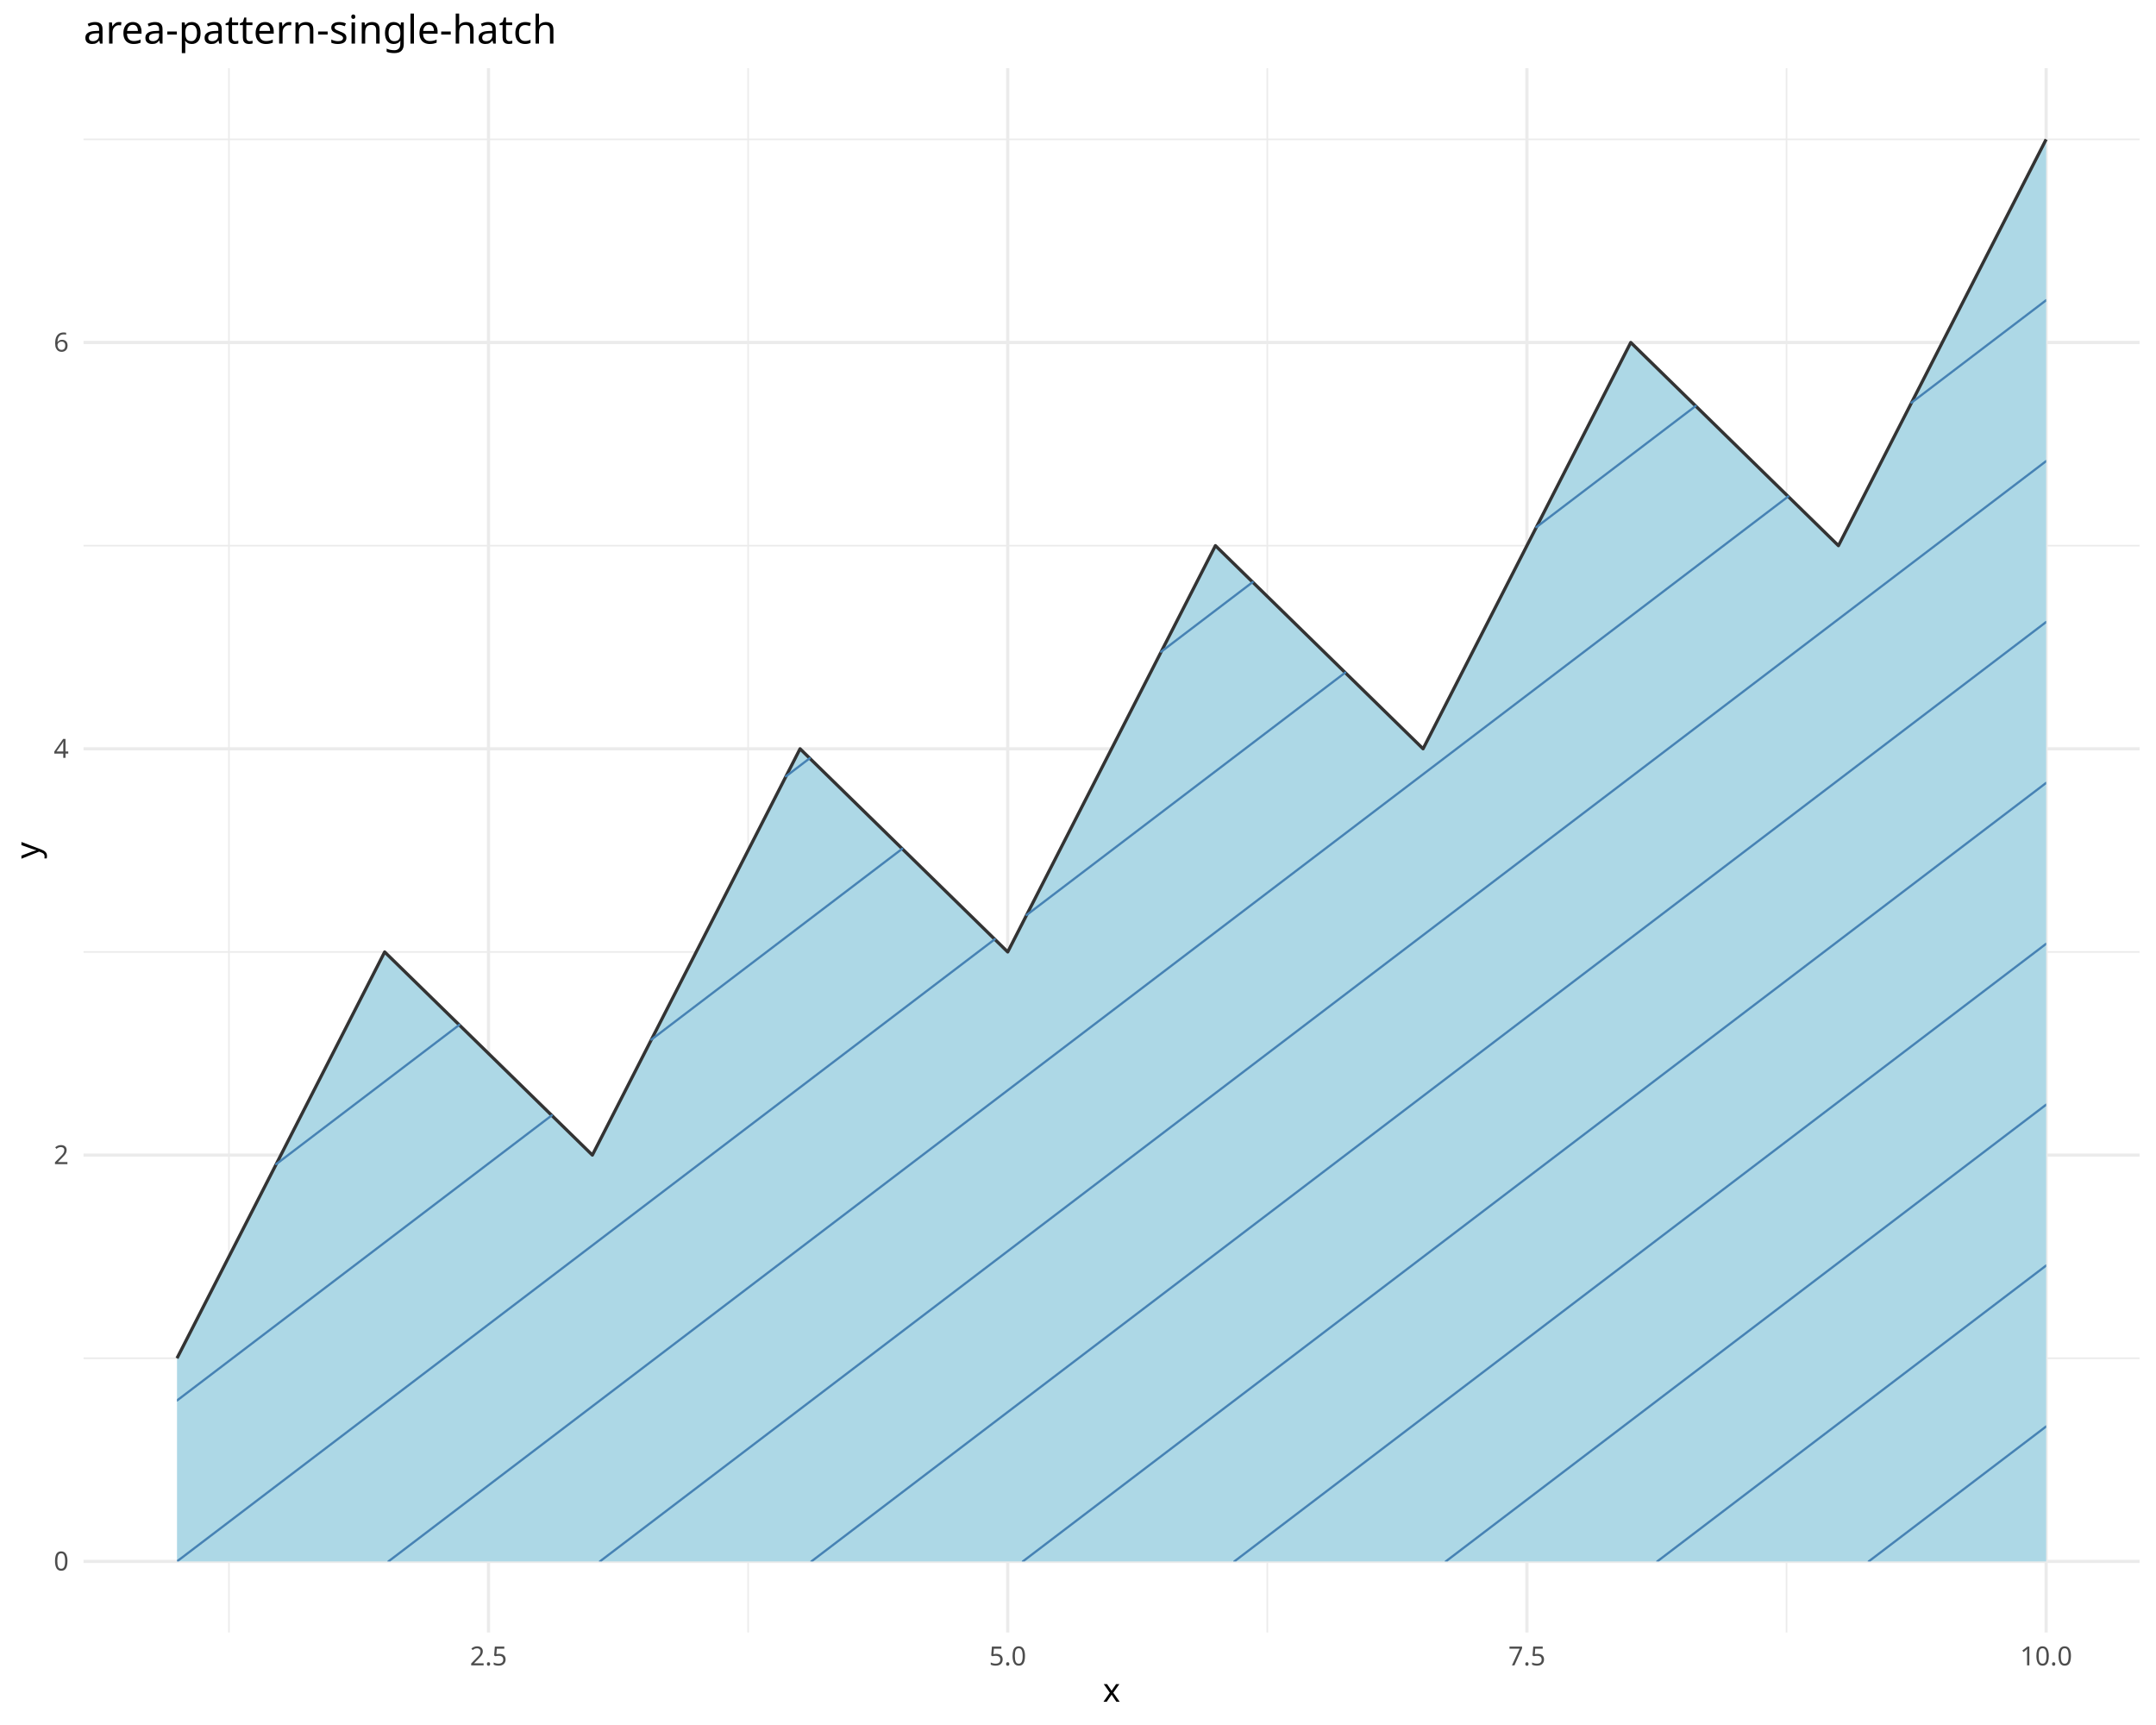
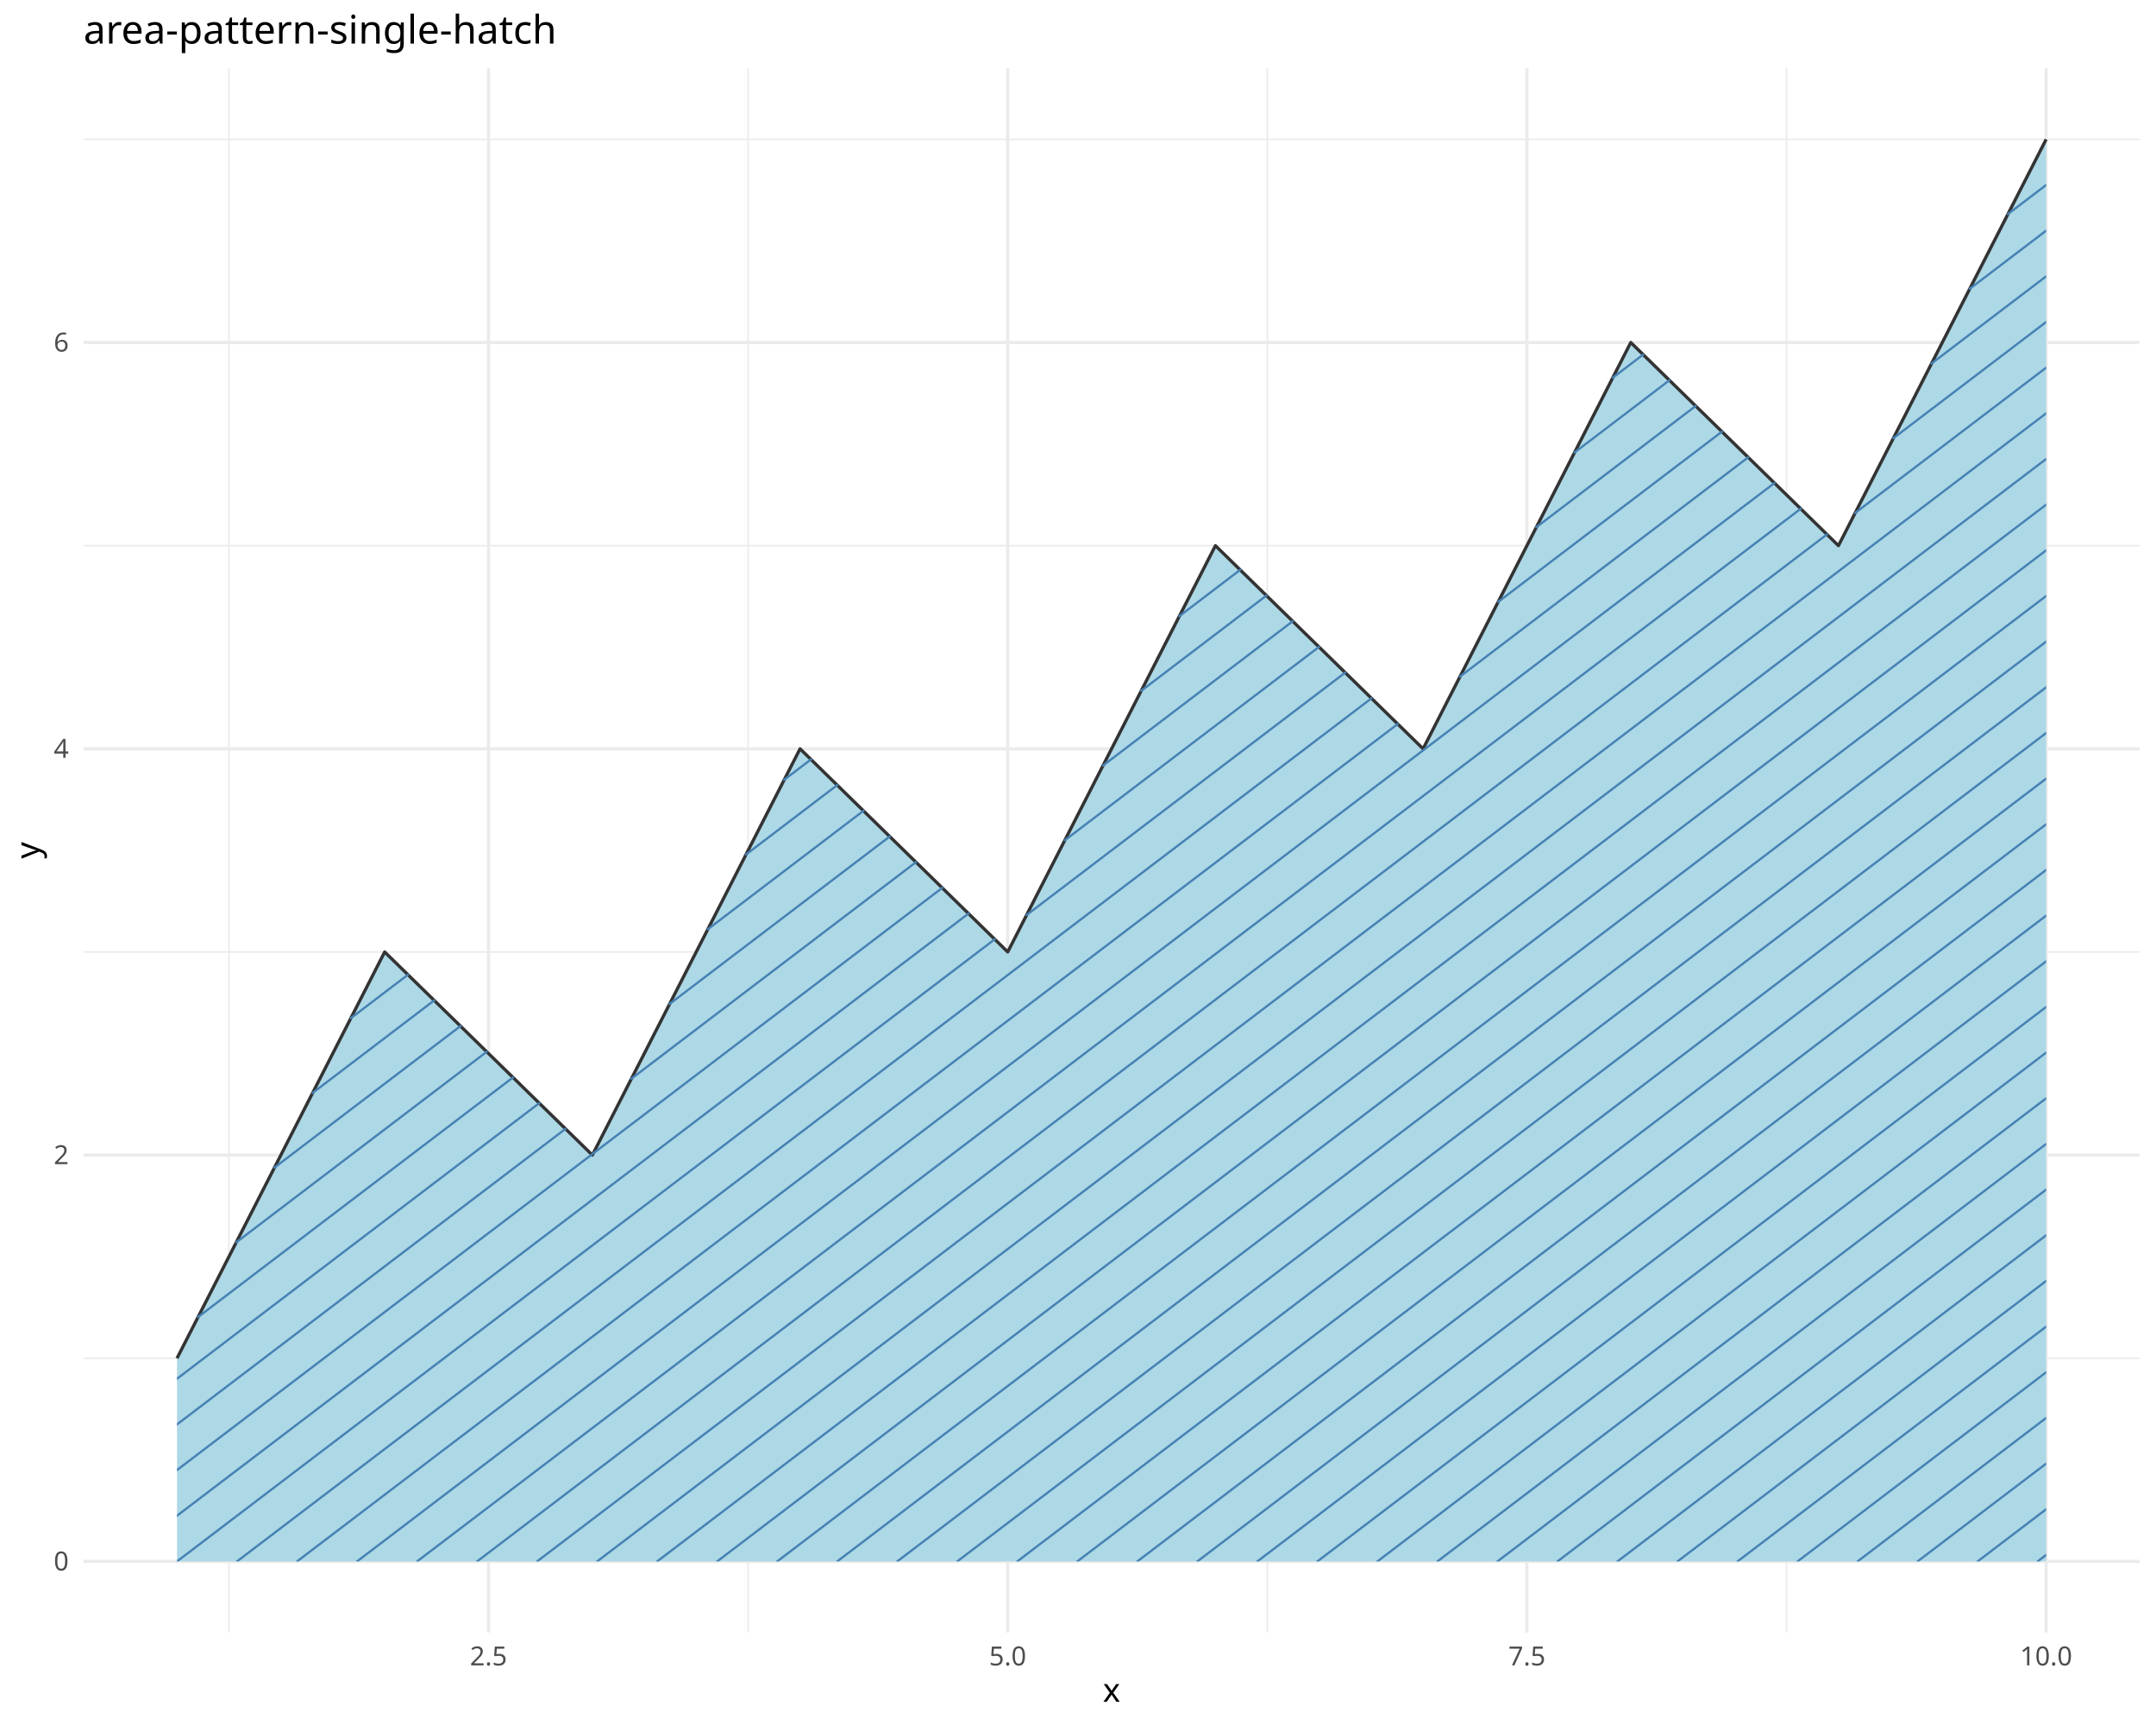
<svg xmlns="http://www.w3.org/2000/svg" class="svglite" data-engine-version="2.0" width="720.00pt" height="576.00pt" viewBox="0 0 720.00 576.00">
  <defs>
    <style type="text/css">
    .svglite line, .svglite polyline, .svglite polygon, .svglite path, .svglite rect, .svglite circle {
      fill: none;
      stroke: #000000;
      stroke-linecap: round;
      stroke-linejoin: round;
      stroke-miterlimit: 10.00;
    }
  </style>
  </defs>
  <rect width="100%" height="100%" style="stroke: none; fill: #FFFFFF;" />
  <defs>
    <clipPath id="cpMC4wMHw3MjAuMDB8MC4wMHw1NzYuMDA=">
      <rect x="0.00" y="0.00" width="720.00" height="576.00" />
    </clipPath>
  </defs>
  <g clip-path="url(#cpMC4wMHw3MjAuMDB8MC4wMHw1NzYuMDA=)">
    <rect x="0.00" y="0.00" width="720.00" height="576.00" style="stroke-width: 1.07; stroke: none; fill: #FFFFFF;" />
  </g>
  <defs>
    <clipPath id="cpMjcuOTB8NzE0LjUyfDIyLjc4fDU0NS4xMQ==">
      <rect x="27.90" y="22.78" width="686.62" height="522.33" />
    </clipPath>
  </defs>
  <g clip-path="url(#cpMjcuOTB8NzE0LjUyfDIyLjc4fDU0NS4xMQ==)">
    <polyline points="27.90,453.54 714.52,453.54 " style="stroke-width: 0.53; stroke: #EBEBEB; stroke-linecap: butt;" />
    <polyline points="27.90,317.87 714.52,317.87 " style="stroke-width: 0.53; stroke: #EBEBEB; stroke-linecap: butt;" />
    <polyline points="27.90,182.20 714.52,182.20 " style="stroke-width: 0.53; stroke: #EBEBEB; stroke-linecap: butt;" />
    <polyline points="27.90,46.53 714.52,46.53 " style="stroke-width: 0.53; stroke: #EBEBEB; stroke-linecap: butt;" />
    <polyline points="76.45,545.11 76.45,22.78 " style="stroke-width: 0.53; stroke: #EBEBEB; stroke-linecap: butt;" />
    <polyline points="249.84,545.11 249.84,22.78 " style="stroke-width: 0.53; stroke: #EBEBEB; stroke-linecap: butt;" />
    <polyline points="423.23,545.11 423.23,22.78 " style="stroke-width: 0.53; stroke: #EBEBEB; stroke-linecap: butt;" />
    <polyline points="596.62,545.11 596.62,22.78 " style="stroke-width: 0.53; stroke: #EBEBEB; stroke-linecap: butt;" />
    <polyline points="27.90,521.37 714.52,521.37 " style="stroke-width: 1.07; stroke: #EBEBEB; stroke-linecap: butt;" />
    <polyline points="27.90,385.70 714.52,385.70 " style="stroke-width: 1.07; stroke: #EBEBEB; stroke-linecap: butt;" />
    <polyline points="27.90,250.03 714.52,250.03 " style="stroke-width: 1.07; stroke: #EBEBEB; stroke-linecap: butt;" />
    <polyline points="27.90,114.36 714.52,114.36 " style="stroke-width: 1.07; stroke: #EBEBEB; stroke-linecap: butt;" />
    <polyline points="163.14,545.11 163.14,22.78 " style="stroke-width: 1.07; stroke: #EBEBEB; stroke-linecap: butt;" />
    <polyline points="336.53,545.11 336.53,22.78 " style="stroke-width: 1.07; stroke: #EBEBEB; stroke-linecap: butt;" />
    <polyline points="509.92,545.11 509.92,22.78 " style="stroke-width: 1.07; stroke: #EBEBEB; stroke-linecap: butt;" />
    <polyline points="683.31,545.11 683.31,22.78 " style="stroke-width: 1.07; stroke: #EBEBEB; stroke-linecap: butt;" />
    <polygon points="59.11,453.54 128.46,317.87 197.82,385.70 267.18,250.03 336.53,317.87 405.89,182.20 475.24,250.03 544.60,114.36 613.95,182.20 683.31,46.53 683.31,521.37 613.95,521.37 544.60,521.37 475.24,521.37 405.89,521.37 336.53,521.37 267.18,521.37 197.82,521.37 128.46,521.37 59.11,521.37 " style="stroke-width: 0.00; stroke: none; stroke-linecap: butt; fill: #ADD8E6;" />
    <polyline points="59.11,453.54 128.46,317.87 197.82,385.70 267.18,250.03 336.53,317.87 405.89,182.20 475.24,250.03 544.60,114.36 613.95,182.20 683.31,46.53 " style="stroke-width: 1.07; stroke: #333333; stroke-linecap: butt;" />
  </g>
  <defs>
    <clipPath id="cpNTkuMTF8NjgzLjMxfDQ2LjUzfDUyMS4zNw==">
      <rect x="59.11" y="46.53" width="624.20" height="474.84" />
    </clipPath>
  </defs>
  <g clip-path="url(#cpNTkuMTF8NjgzLjMxfDQ2LjUzfDUyMS4zNw==)">
-     <polyline points="624.07,521.37 683.31,476.31 " style="stroke-width: 0.75; stroke: #4682B4;" />
-     <polyline points="553.45,521.37 683.31,422.58 " style="stroke-width: 0.75; stroke: #4682B4;" />
-     <polyline points="482.83,521.37 683.31,368.86 " style="stroke-width: 0.75; stroke: #4682B4;" />
-     <polyline points="412.21,521.37 683.31,315.14 " style="stroke-width: 0.75; stroke: #4682B4;" />
-     <polyline points="341.59,521.37 683.31,261.42 " style="stroke-width: 0.75; stroke: #4682B4;" />
-     <polyline points="270.97,521.37 683.31,207.69 " style="stroke-width: 0.75; stroke: #4682B4;" />
-     <polyline points="200.35,521.37 683.31,153.97 " style="stroke-width: 0.75; stroke: #4682B4;" />
-     <polyline points="129.73,521.37 597.17,165.78 " style="stroke-width: 0.75; stroke: #4682B4;" />
-     <polyline points="638.37,134.44 683.31,100.25 " style="stroke-width: 0.75; stroke: #4682B4;" />
+     <polyline points="680.47,521.37 683.31,519.21 " style="stroke-width: 0.75; stroke: #4682B4;" />
+     <polyline points="660.43,521.37 683.31,503.96 " style="stroke-width: 0.75; stroke: #4682B4;" />
+     <polyline points="640.38,521.37 683.31,488.72 " style="stroke-width: 0.75; stroke: #4682B4;" />
+     <polyline points="620.34,521.37 683.31,473.47 " style="stroke-width: 0.75; stroke: #4682B4;" />
+     <polyline points="600.30,521.37 683.31,458.22 " style="stroke-width: 0.75; stroke: #4682B4;" />
+     <polyline points="580.25,521.37 683.31,442.97 " style="stroke-width: 0.75; stroke: #4682B4;" />
+     <polyline points="560.21,521.37 683.31,427.72 " style="stroke-width: 0.75; stroke: #4682B4;" />
+     <polyline points="540.16,521.37 683.31,412.48 " style="stroke-width: 0.75; stroke: #4682B4;" />
+     <polyline points="520.12,521.37 683.31,397.23 " style="stroke-width: 0.75; stroke: #4682B4;" />
+     <polyline points="500.08,521.37 683.31,381.98 " style="stroke-width: 0.75; stroke: #4682B4;" />
+     <polyline points="480.03,521.37 683.31,366.73 " style="stroke-width: 0.75; stroke: #4682B4;" />
+     <polyline points="459.99,521.37 683.31,351.48 " style="stroke-width: 0.75; stroke: #4682B4;" />
+     <polyline points="439.94,521.37 683.31,336.24 " style="stroke-width: 0.75; stroke: #4682B4;" />
+     <polyline points="419.90,521.37 683.31,320.99 " style="stroke-width: 0.75; stroke: #4682B4;" />
+     <polyline points="399.86,521.37 683.31,305.74 " style="stroke-width: 0.75; stroke: #4682B4;" />
+     <polyline points="379.81,521.37 683.31,290.49 " style="stroke-width: 0.75; stroke: #4682B4;" />
+     <polyline points="359.77,521.37 683.31,275.24 " style="stroke-width: 0.75; stroke: #4682B4;" />
+     <polyline points="339.72,521.37 683.31,260.00 " style="stroke-width: 0.75; stroke: #4682B4;" />
+     <polyline points="319.68,521.37 683.31,244.75 " style="stroke-width: 0.75; stroke: #4682B4;" />
+     <polyline points="299.64,521.37 683.31,229.50 " style="stroke-width: 0.75; stroke: #4682B4;" />
+     <polyline points="279.59,521.37 683.31,214.25 " style="stroke-width: 0.75; stroke: #4682B4;" />
+     <polyline points="259.55,521.37 683.31,199.00 " style="stroke-width: 0.75; stroke: #4682B4;" />
+     <polyline points="239.50,521.37 683.31,183.76 " style="stroke-width: 0.75; stroke: #4682B4;" />
+     <polyline points="219.46,521.37 683.31,168.51 " style="stroke-width: 0.75; stroke: #4682B4;" />
+     <polyline points="199.42,521.37 683.31,153.26 " style="stroke-width: 0.75; stroke: #4682B4;" />
+     <polyline points="179.37,521.37 683.31,138.01 " style="stroke-width: 0.75; stroke: #4682B4;" />
+     <polyline points="159.33,521.37 610.12,178.44 " style="stroke-width: 0.75; stroke: #4682B4;" />
+     <polyline points="619.53,171.28 683.31,122.77 " style="stroke-width: 0.75; stroke: #4682B4;" />
+     <polyline points="139.29,521.37 601.35,169.87 " style="stroke-width: 0.75; stroke: #4682B4;" />
+     <polyline points="632.29,146.33 683.31,107.52 " style="stroke-width: 0.75; stroke: #4682B4;" />
+     <polyline points="119.24,521.37 592.58,161.29 " style="stroke-width: 0.75; stroke: #4682B4;" />
+     <polyline points="645.04,121.38 683.31,92.27 " style="stroke-width: 0.75; stroke: #4682B4;" />
+     <polyline points="99.20,521.37 466.77,241.75 " style="stroke-width: 0.75; stroke: #4682B4;" />
+     <polyline points="487.56,225.93 583.81,152.71 " style="stroke-width: 0.75; stroke: #4682B4;" />
+     <polyline points="657.80,96.43 683.31,77.02 " style="stroke-width: 0.75; stroke: #4682B4;" />
+     <polyline points="79.15,521.37 458.00,233.17 " style="stroke-width: 0.75; stroke: #4682B4;" />
+     <polyline points="500.32,200.98 575.04,144.14 " style="stroke-width: 0.75; stroke: #4682B4;" />
+     <polyline points="670.56,71.48 683.31,61.77 " style="stroke-width: 0.75; stroke: #4682B4;" />
    <polyline points="59.11,521.37 332.20,313.63 " style="stroke-width: 0.75; stroke: #4682B4;" />
    <polyline points="342.84,305.53 449.23,224.59 " style="stroke-width: 0.75; stroke: #4682B4;" />
    <polyline points="513.07,176.03 566.27,135.56 " style="stroke-width: 0.75; stroke: #4682B4;" />
-     <polyline points="59.11,467.65 184.26,372.44 " style="stroke-width: 0.75; stroke: #4682B4;" />
-     <polyline points="217.54,347.13 301.30,283.41 " style="stroke-width: 0.75; stroke: #4682B4;" />
-     <polyline points="387.78,217.62 418.34,194.37 " style="stroke-width: 0.75; stroke: #4682B4;" />
-     <polyline points="92.24,388.72 153.37,342.22 " style="stroke-width: 0.75; stroke: #4682B4;" />
-     <polyline points="262.48,259.22 270.40,253.19 " style="stroke-width: 0.75; stroke: #4682B4;" />
+     <polyline points="59.11,506.12 323.43,305.05 " style="stroke-width: 0.75; stroke: #4682B4;" />
+     <polyline points="355.59,280.58 440.47,216.02 " style="stroke-width: 0.75; stroke: #4682B4;" />
+     <polyline points="525.83,151.08 557.50,126.98 " style="stroke-width: 0.75; stroke: #4682B4;" />
+     <polyline points="59.11,490.87 197.62,385.51 " style="stroke-width: 0.75; stroke: #4682B4;" />
+     <polyline points="198.11,385.13 314.66,296.47 " style="stroke-width: 0.75; stroke: #4682B4;" />
+     <polyline points="368.35,255.63 431.70,207.44 " style="stroke-width: 0.75; stroke: #4682B4;" />
+     <polyline points="538.58,126.13 548.73,118.41 " style="stroke-width: 0.75; stroke: #4682B4;" />
+     <polyline points="59.11,475.63 188.85,376.93 " style="stroke-width: 0.75; stroke: #4682B4;" />
+     <polyline points="210.87,360.18 305.89,287.89 " style="stroke-width: 0.75; stroke: #4682B4;" />
+     <polyline points="381.10,230.68 422.93,198.86 " style="stroke-width: 0.75; stroke: #4682B4;" />
+     <polyline points="59.11,460.38 180.08,368.35 " style="stroke-width: 0.75; stroke: #4682B4;" />
+     <polyline points="223.62,335.23 297.12,279.32 " style="stroke-width: 0.75; stroke: #4682B4;" />
+     <polyline points="393.86,205.73 414.16,190.28 " style="stroke-width: 0.75; stroke: #4682B4;" />
+     <polyline points="66.14,439.78 171.31,359.77 " style="stroke-width: 0.75; stroke: #4682B4;" />
+     <polyline points="236.38,310.28 288.35,270.74 " style="stroke-width: 0.75; stroke: #4682B4;" />
+     <polyline points="78.90,414.83 162.54,351.20 " style="stroke-width: 0.75; stroke: #4682B4;" />
+     <polyline points="249.13,285.33 279.58,262.16 " style="stroke-width: 0.75; stroke: #4682B4;" />
+     <polyline points="91.65,389.88 153.77,342.62 " style="stroke-width: 0.75; stroke: #4682B4;" />
+     <polyline points="261.89,260.38 270.81,253.59 " style="stroke-width: 0.75; stroke: #4682B4;" />
+     <polyline points="104.41,364.93 145.01,334.04 " style="stroke-width: 0.75; stroke: #4682B4;" />
+     <polyline points="117.16,339.98 136.24,325.47 " style="stroke-width: 0.75; stroke: #4682B4;" />
  </g>
  <g clip-path="url(#cpMjcuOTB8NzE0LjUyfDIyLjc4fDU0NS4xMQ==)">
</g>
  <g clip-path="url(#cpMC4wMHw3MjAuMDB8MC4wMHw1NzYuMDA=)">
    <text x="22.97" y="524.40" text-anchor="end" style="font-size: 8.80px; fill: #4D4D4D; font-family: sans;" textLength="4.89px" lengthAdjust="spacingAndGlyphs">0</text>
    <text x="22.97" y="388.73" text-anchor="end" style="font-size: 8.80px; fill: #4D4D4D; font-family: sans;" textLength="4.89px" lengthAdjust="spacingAndGlyphs">2</text>
    <text x="22.97" y="253.06" text-anchor="end" style="font-size: 8.80px; fill: #4D4D4D; font-family: sans;" textLength="4.89px" lengthAdjust="spacingAndGlyphs">4</text>
    <text x="22.97" y="117.39" text-anchor="end" style="font-size: 8.80px; fill: #4D4D4D; font-family: sans;" textLength="4.89px" lengthAdjust="spacingAndGlyphs">6</text>
    <text x="163.14" y="556.10" text-anchor="middle" style="font-size: 8.80px; fill: #4D4D4D; font-family: sans;" textLength="12.23px" lengthAdjust="spacingAndGlyphs">2.5</text>
    <text x="336.53" y="556.10" text-anchor="middle" style="font-size: 8.80px; fill: #4D4D4D; font-family: sans;" textLength="12.23px" lengthAdjust="spacingAndGlyphs">5.0</text>
    <text x="509.92" y="556.10" text-anchor="middle" style="font-size: 8.80px; fill: #4D4D4D; font-family: sans;" textLength="12.23px" lengthAdjust="spacingAndGlyphs">7.5</text>
    <text x="683.31" y="556.10" text-anchor="middle" style="font-size: 8.80px; fill: #4D4D4D; font-family: sans;" textLength="17.13px" lengthAdjust="spacingAndGlyphs">10.0</text>
    <text x="371.21" y="568.24" text-anchor="middle" style="font-size: 11.00px; font-family: sans;" textLength="5.50px" lengthAdjust="spacingAndGlyphs">x</text>
    <text transform="translate(13.05,283.95) rotate(-90)" text-anchor="middle" style="font-size: 11.00px; font-family: sans;" textLength="5.50px" lengthAdjust="spacingAndGlyphs">y</text>
    <text x="27.90" y="14.56" style="font-size: 13.20px; font-family: sans;" textLength="147.49px" lengthAdjust="spacingAndGlyphs">area-pattern-single-hatch</text>
  </g>
</svg>
